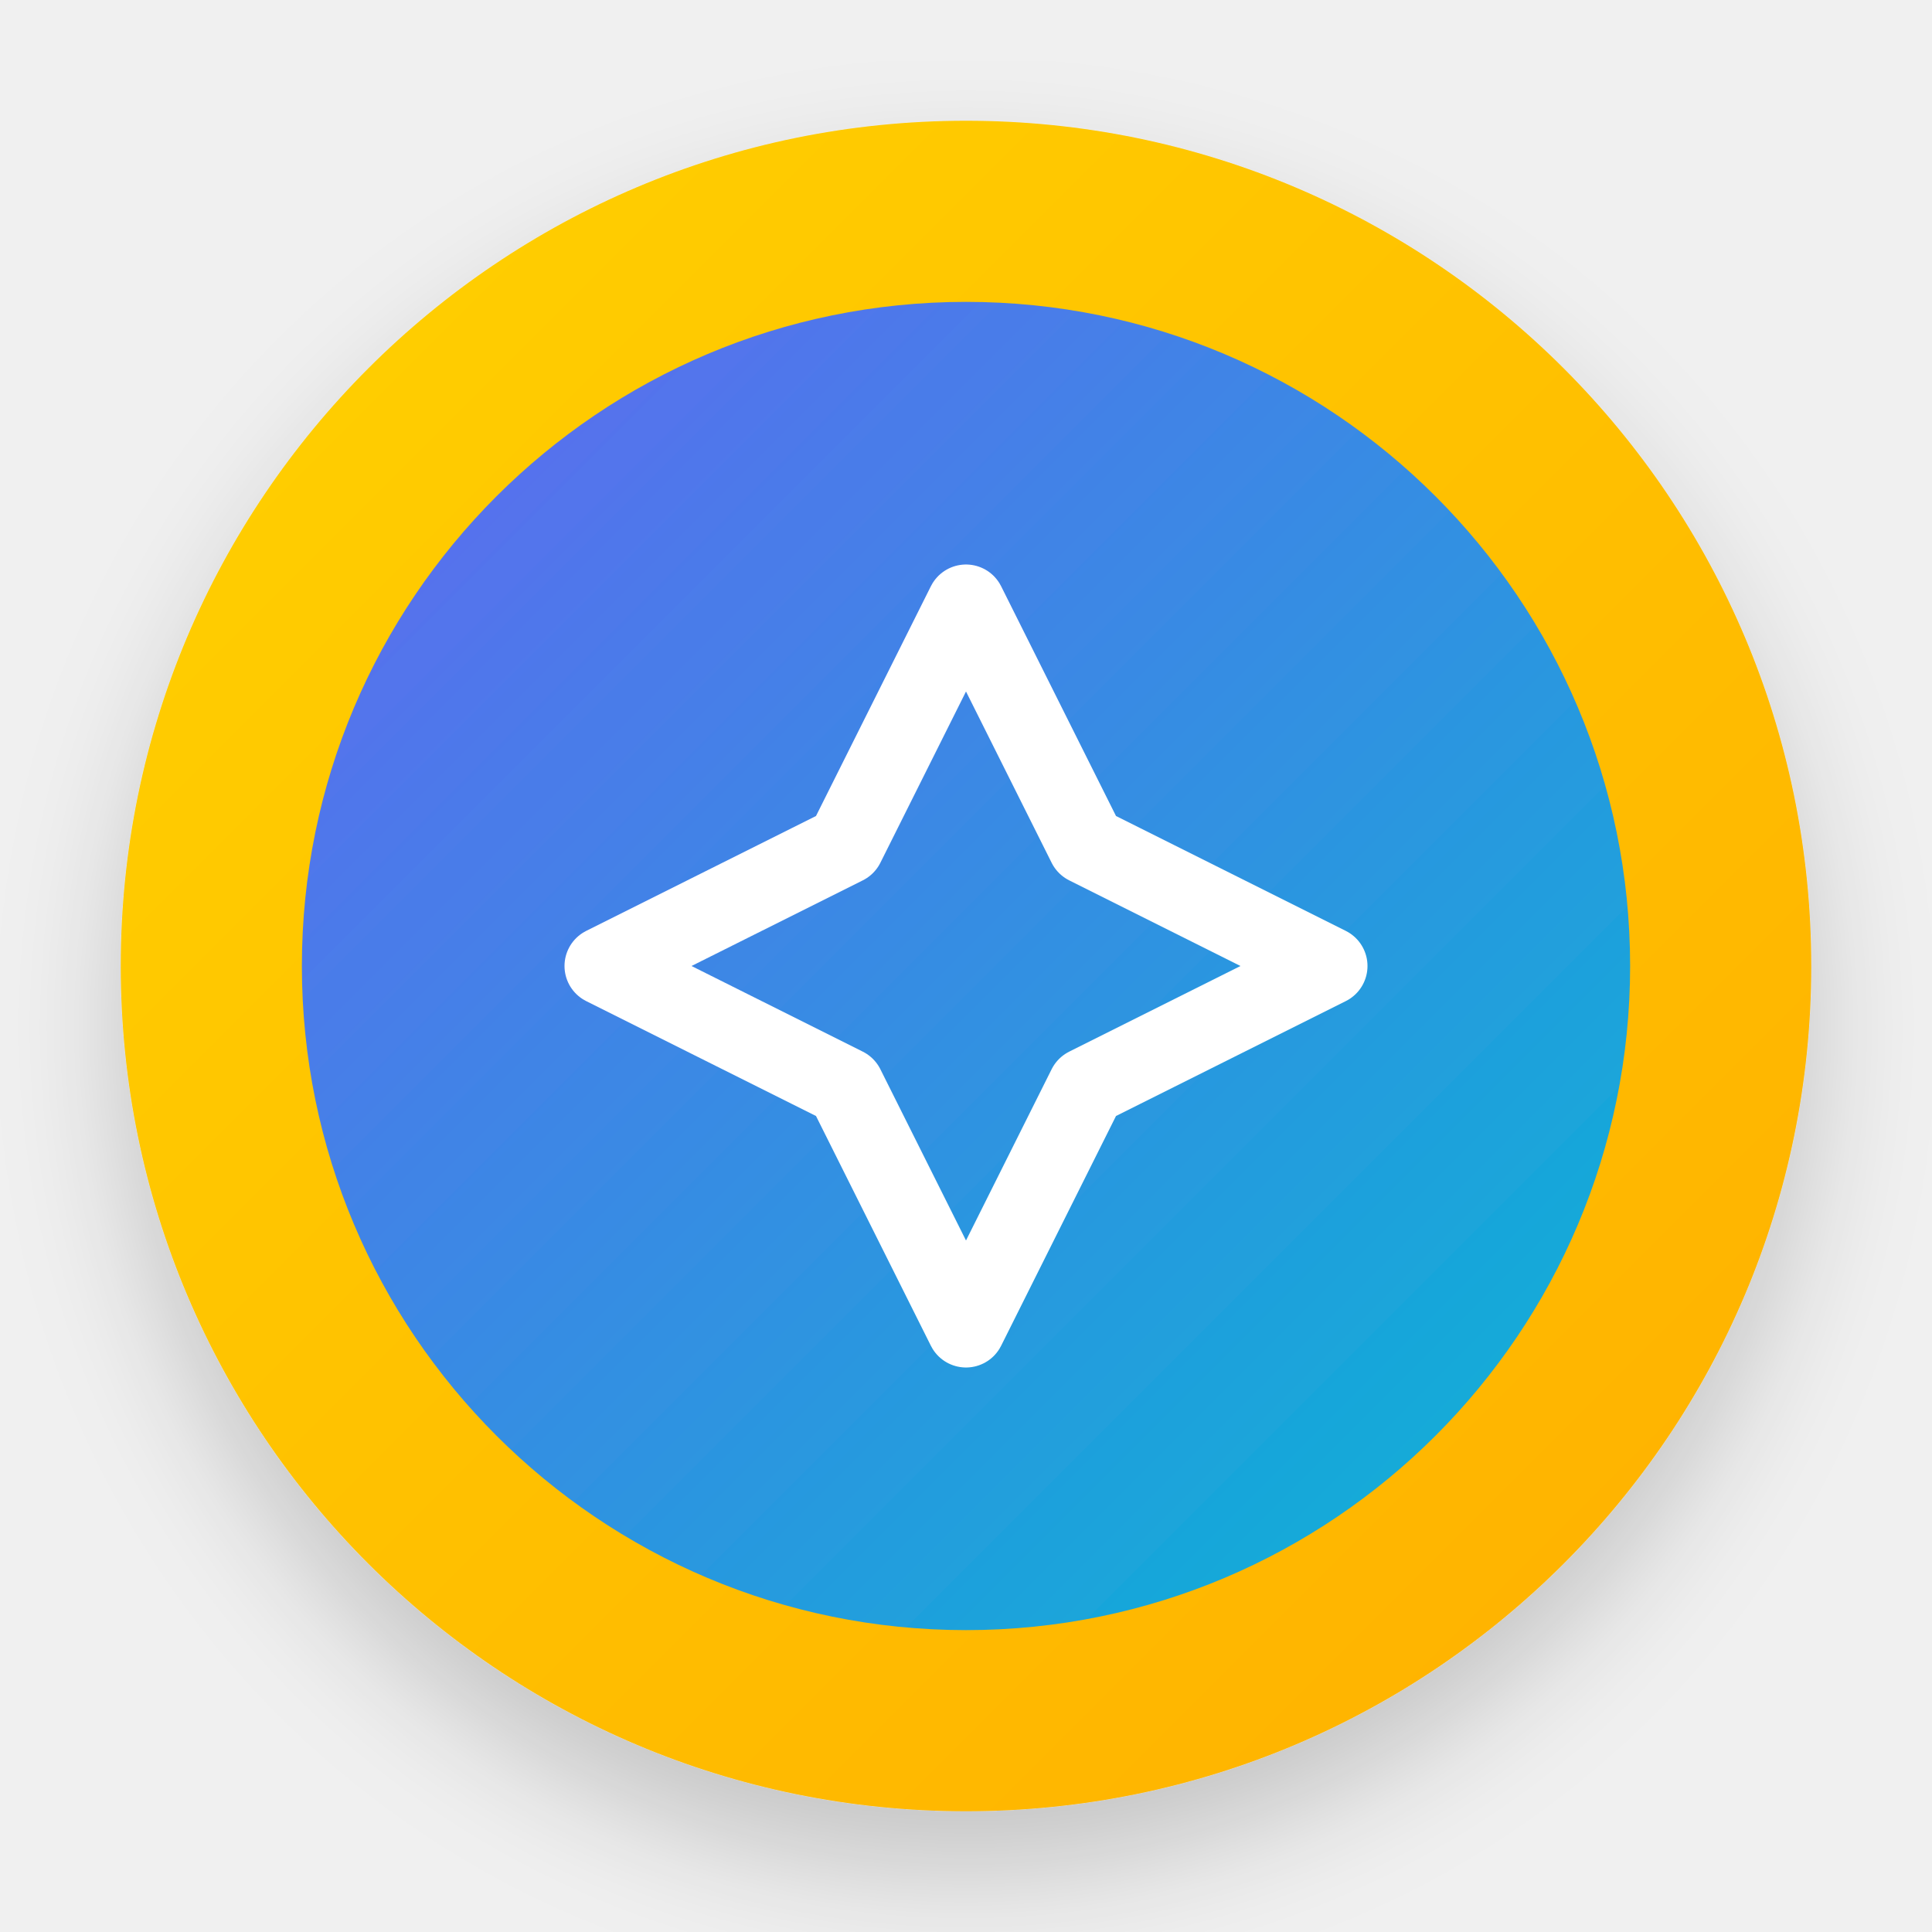
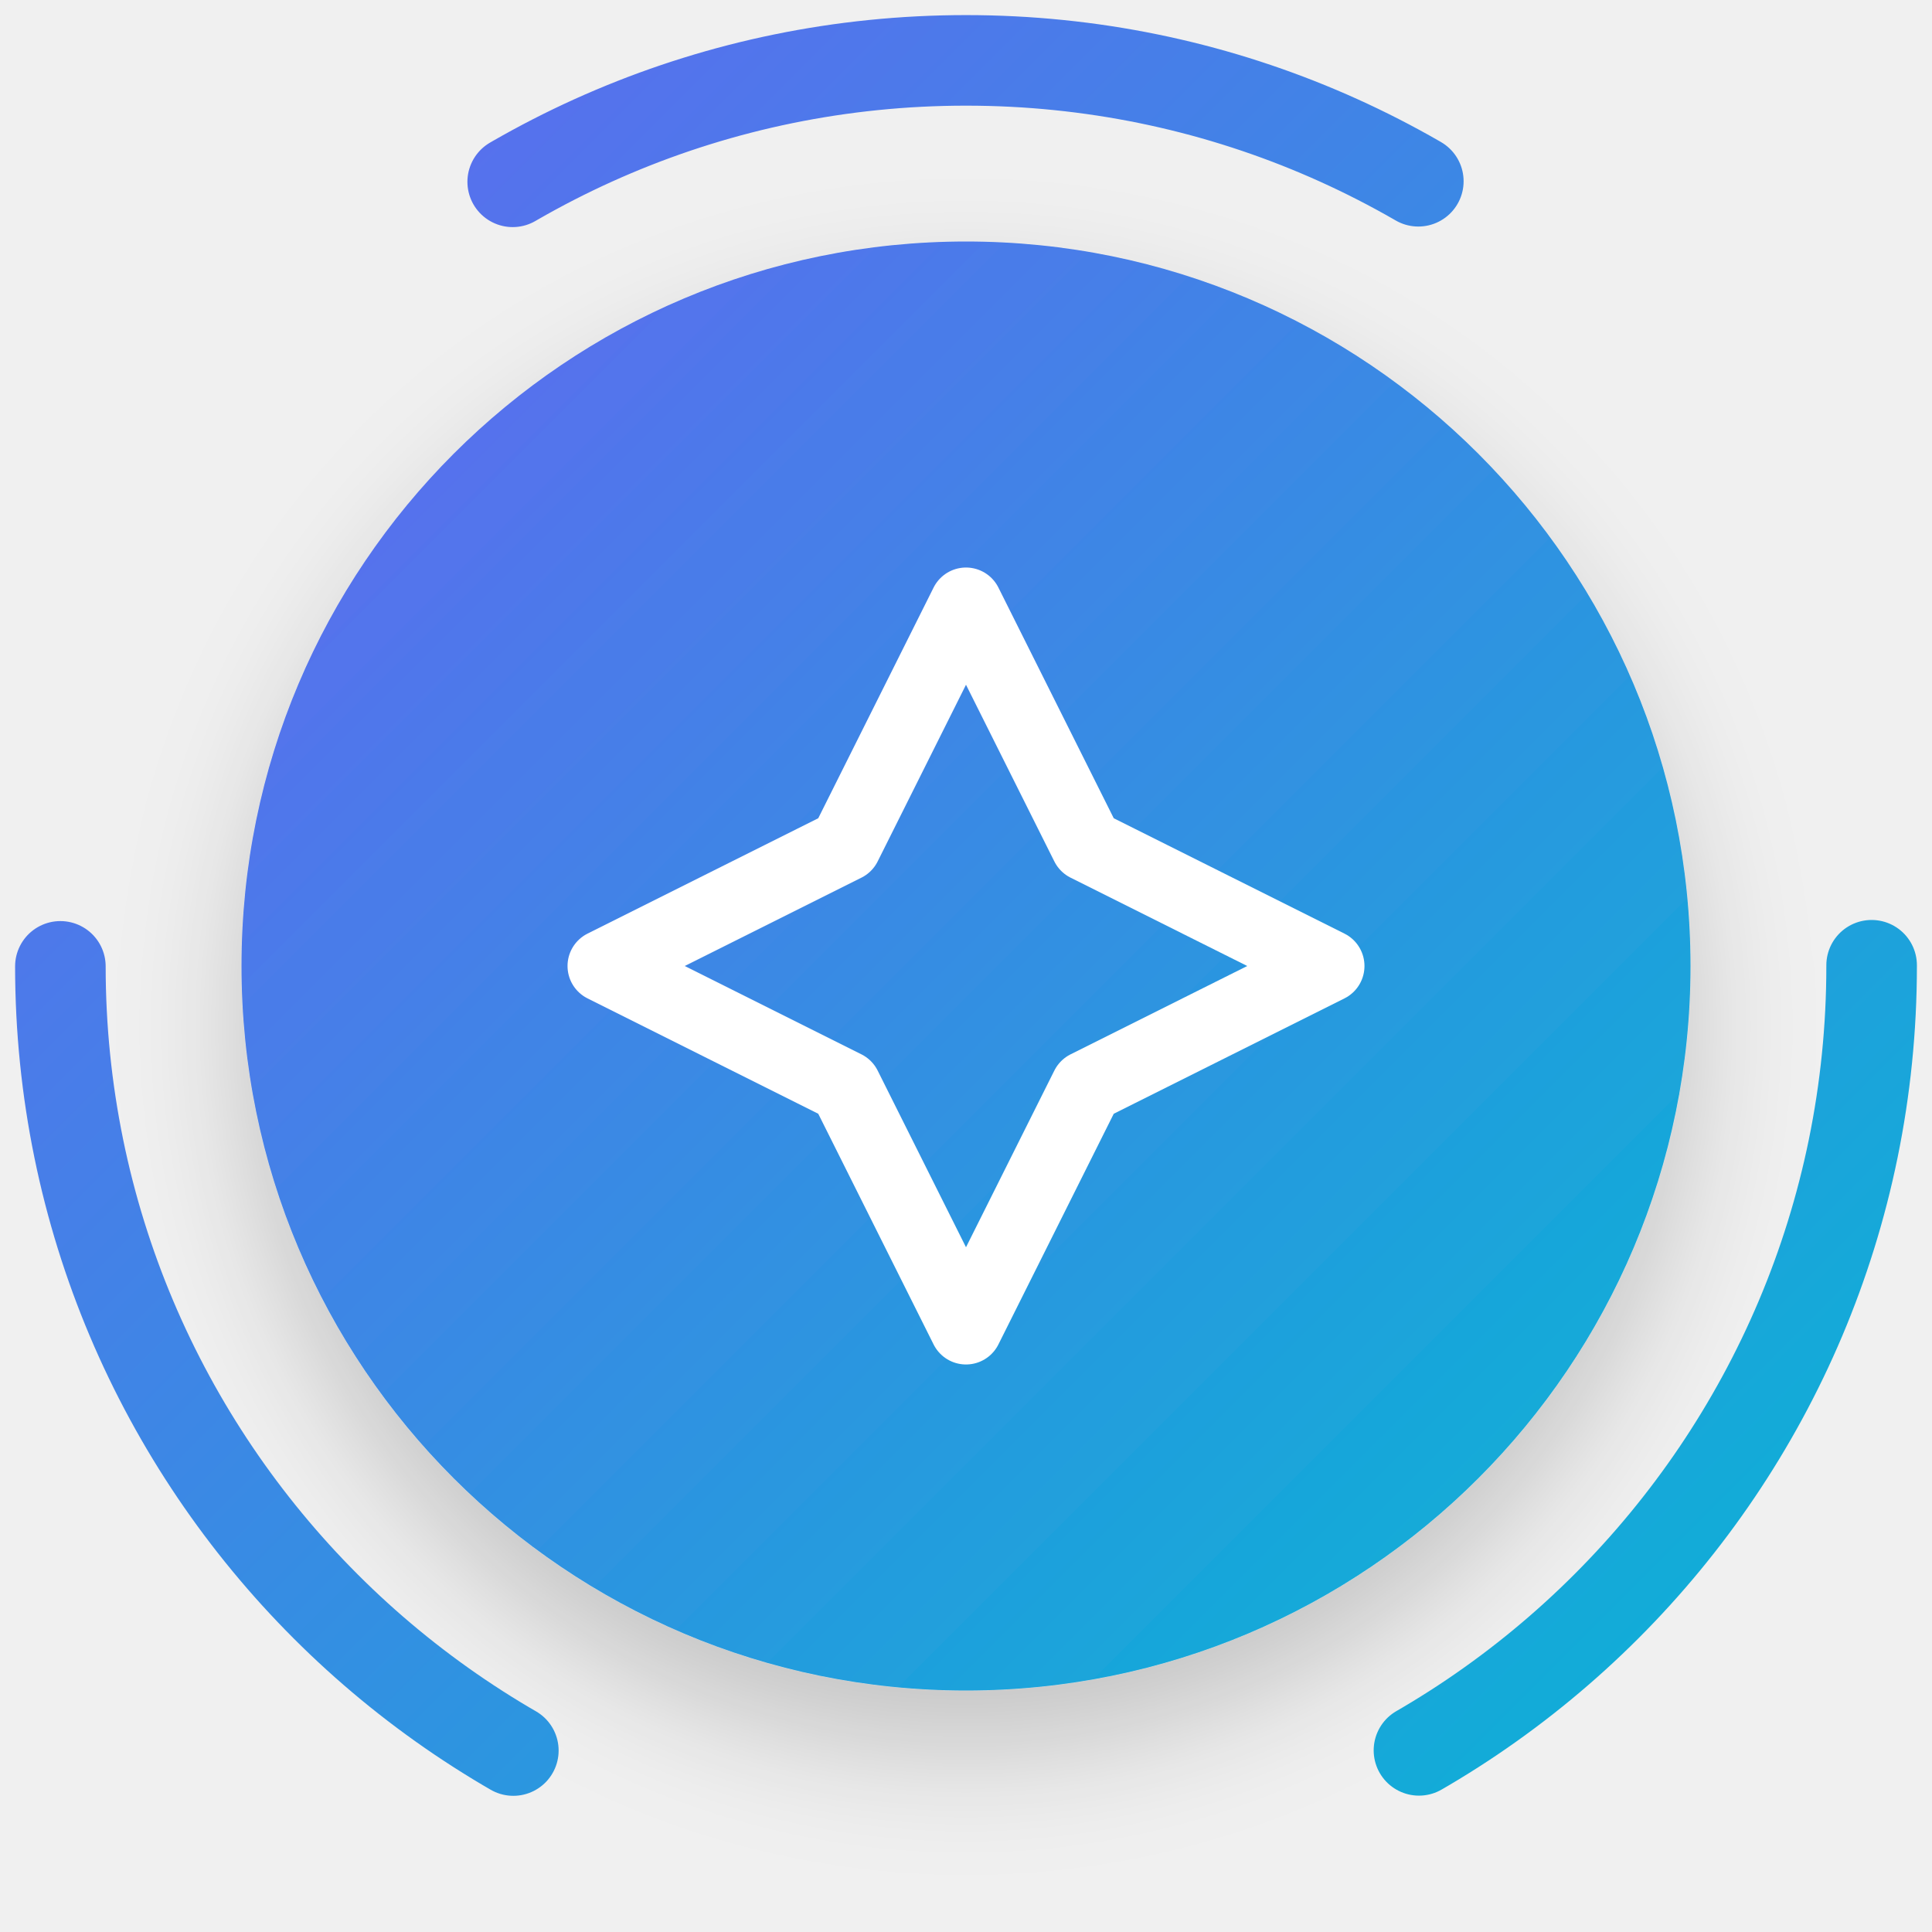
<svg xmlns="http://www.w3.org/2000/svg" width="64" height="64" viewBox="0 0 64 64" role="img" aria-label="Async Ninja – Gold">
  <defs>
    <linearGradient id="ring" x1="0" y1="0" x2="1" y2="1">
      <stop offset="0%" stop-color="#FFD200" />
      <stop offset="100%" stop-color="#FFAF00" />
    </linearGradient>
    <linearGradient id="inner" x1="0" y1="0" x2="1" y2="1">
      <stop offset="0%" stop-color="#6366f1" />
      <stop offset="100%" stop-color="#06b6d4" />
    </linearGradient>
    <filter id="shadow" x="-20%" y="-20%" width="140%" height="140%">
      <feDropShadow dx="0" dy="2" stdDeviation="2" flood-color="#000" flood-opacity=".18" />
    </filter>
  </defs>
  <g filter="url(#shadow)">
-     <circle cx="32" cy="32" r="28" fill="url(#ring)" />
-     <circle cx="32" cy="32" r="22" fill="url(#inner)" />
+     <circle cx="32" cy="32" r="24" fill="url(#inner)" />
  </g>
-   <path d="M32 20 L36 28 L44 32 L36 36 L32 44 L28 36 L20 32 L28 28 Z" fill="none" stroke="#fff" stroke-width="2.6" stroke-linejoin="round" />
+   <path d="M32 20 L36 28 L44 32 L36 36 L32 44 L28 36 L20 32 L28 28 Z" fill="none" stroke="#fff" stroke-width="2.4" stroke-linejoin="round" />
+   <circle cx="32" cy="32" r="30" fill="none" stroke="url(#inner)" stroke-width="3" stroke-linecap="round" stroke-dasharray="31.416 31.416" stroke-dashoffset="125.664" />
</svg>
